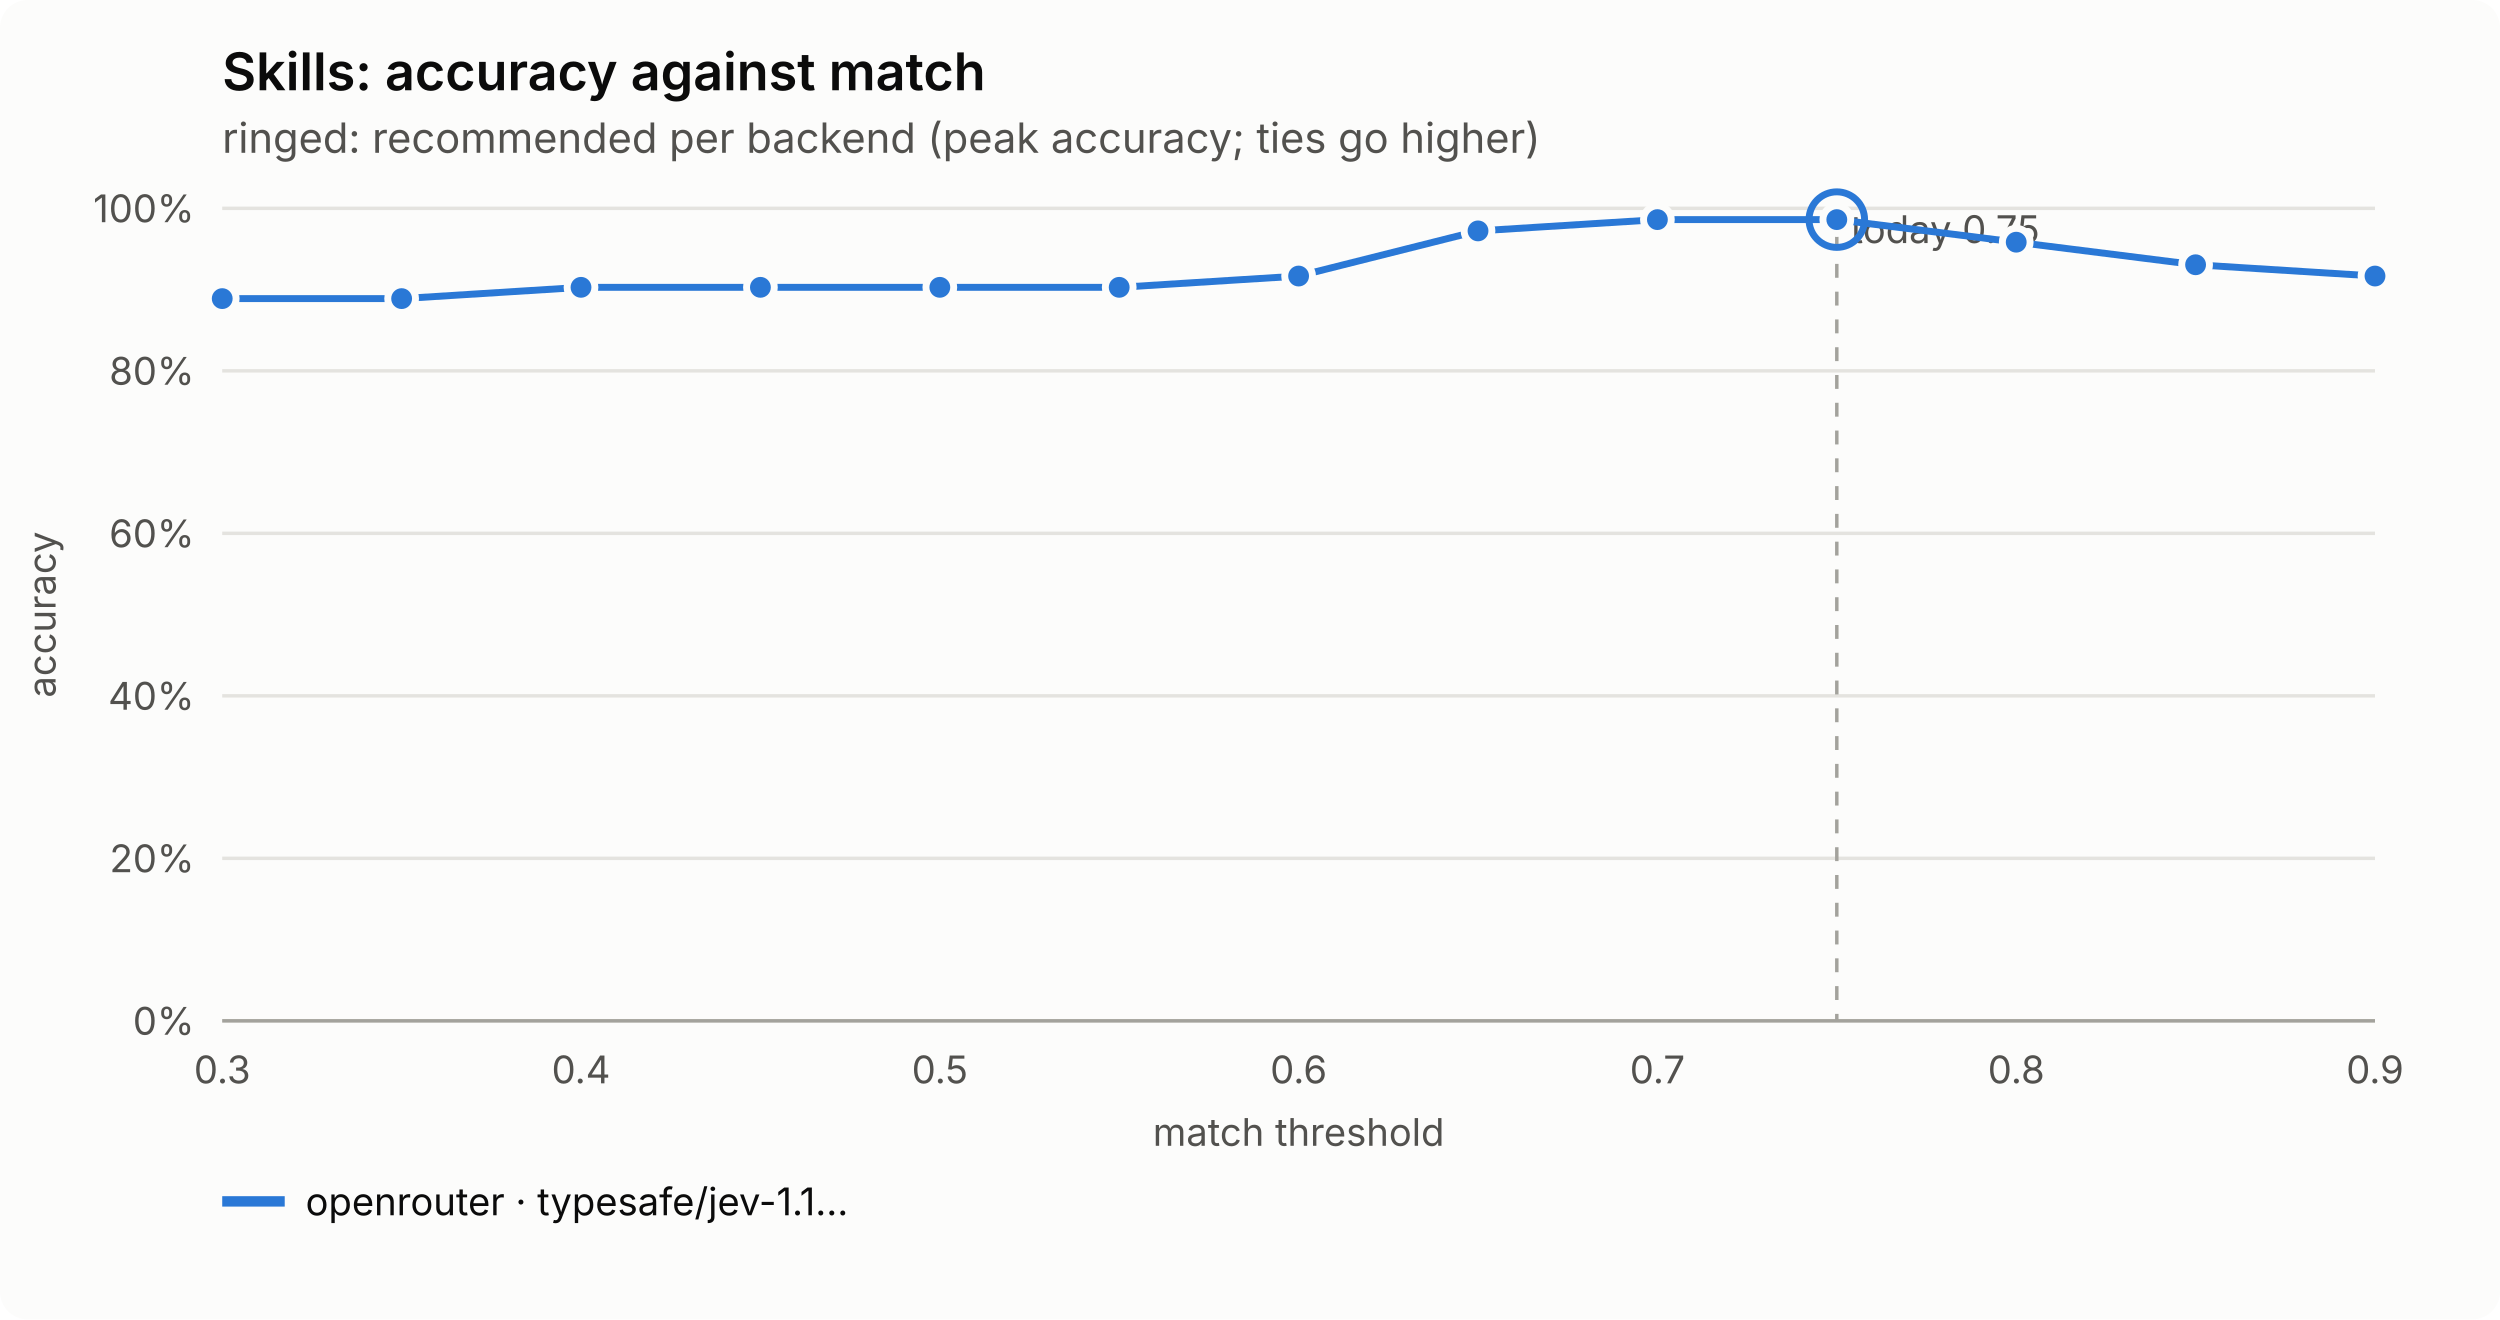
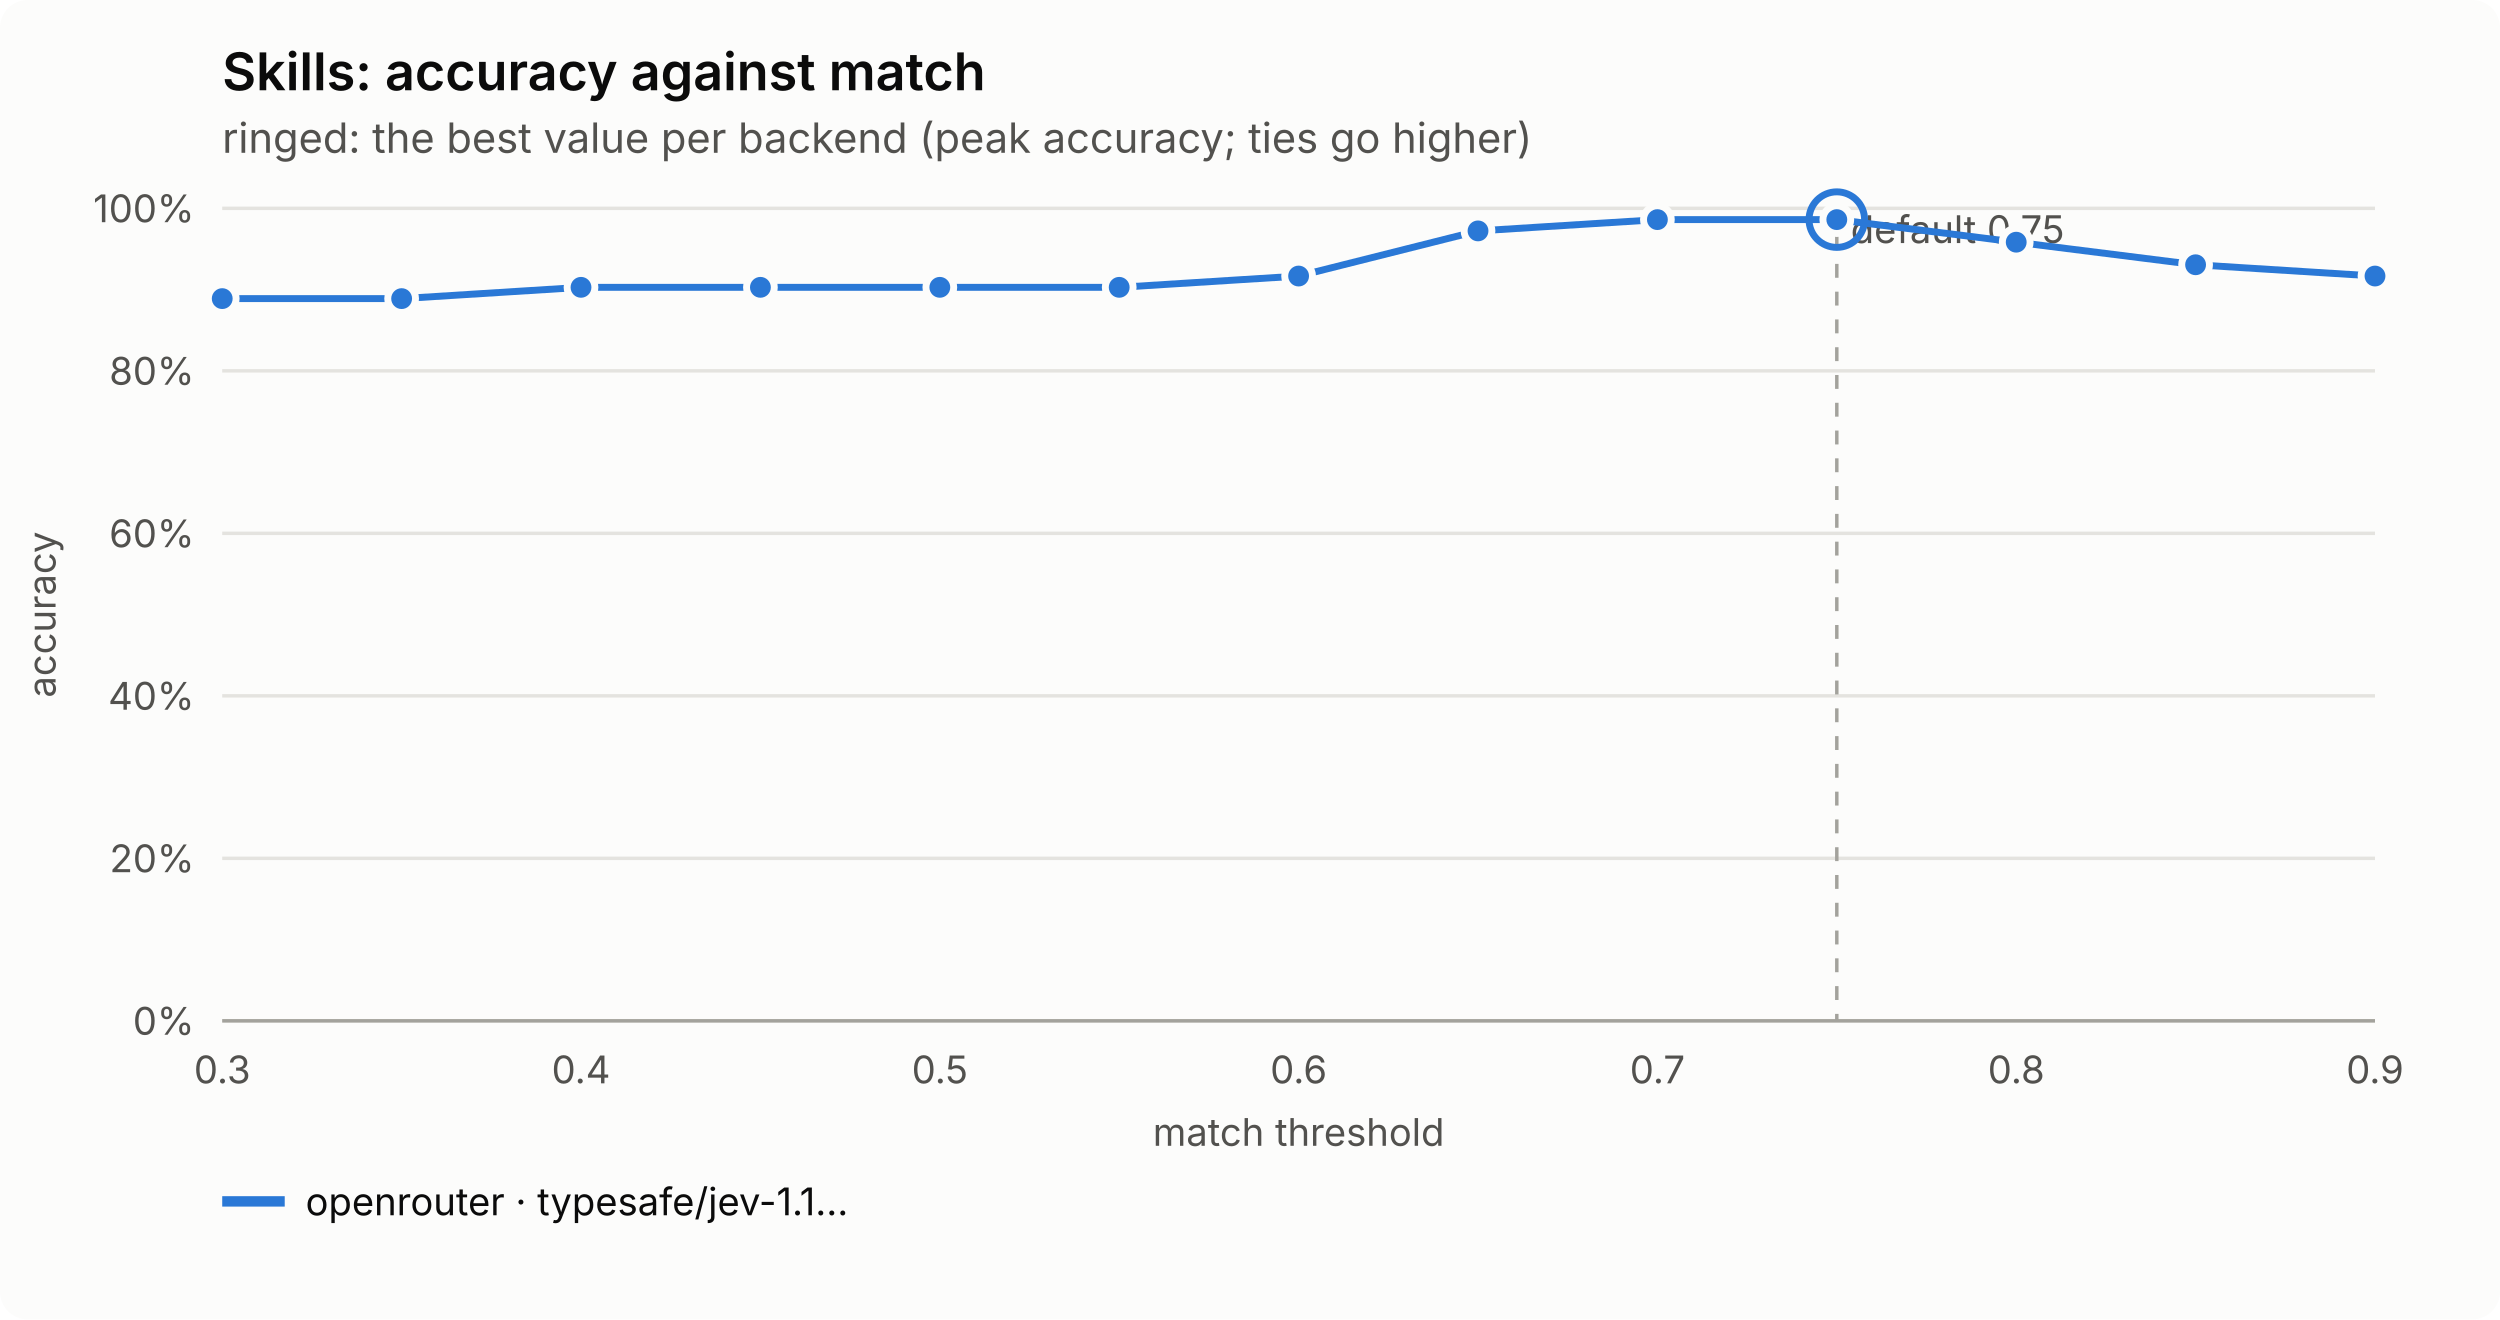
<svg xmlns="http://www.w3.org/2000/svg" viewBox="0 0 720 380" width="720" height="380" role="img" aria-label="Skills: accuracy against match">
  <style>
text{font-family:system-ui,-apple-system,"Segoe UI",sans-serif}
.t{font-size:15px;font-weight:600}.st{font-size:12px}.ax{font-size:11px}.lab{font-size:11px}
.g,.a,.guide{stroke-width:1}.guide{stroke-dasharray:4 4}.fake{font-size:13px;font-weight:700}
.bg{fill:#fcfcfb}.dot{stroke:#fcfcfb}text{fill:#0b0b0b}.st,.ax{fill:#52514e}.g{stroke:#e4e3df}.a,.guide{stroke:#a3a29c}.l1{stroke:#2a78d6}.d1{fill:#2a78d6}.fake{fill:#c43534}
@media (prefers-color-scheme: dark){.bg{fill:#1a1a19}.dot{stroke:#1a1a19}text{fill:#f0efec}.st,.ax{fill:#c3c2b7}.g{stroke:#353532}.a,.guide{stroke:#6b6a64}.l1{stroke:#3987e5}.d1{fill:#3987e5}.fake{fill:#e66767}}
</style>
  <rect width="720" height="380" rx="8" class="bg" />
  <text class="t" x="64" y="26">Skills: accuracy against match</text>
-   <text class="st" x="64" y="44">ringed: recommended per backend (peak accuracy; ties go higher)</text>
+   <text class="st" x="64" y="44">ringed: the best value per backend (peak accuracy; ties go higher)</text>
  <line class="g" x1="64" x2="684" y1="294" y2="294" />
  <text class="ax" x="56" y="298" text-anchor="end">0%</text>
  <line class="g" x1="64" x2="684" y1="247.2" y2="247.2" />
  <text class="ax" x="56" y="251.2" text-anchor="end">20%</text>
  <line class="g" x1="64" x2="684" y1="200.4" y2="200.4" />
  <text class="ax" x="56" y="204.4" text-anchor="end">40%</text>
  <line class="g" x1="64" x2="684" y1="153.6" y2="153.6" />
  <text class="ax" x="56" y="157.6" text-anchor="end">60%</text>
  <line class="g" x1="64" x2="684" y1="106.8" y2="106.8" />
  <text class="ax" x="56" y="110.8" text-anchor="end">80%</text>
  <line class="g" x1="64" x2="684" y1="60" y2="60" />
  <text class="ax" x="56" y="64" text-anchor="end">100%</text>
  <text class="ax" x="64" y="312" text-anchor="middle">0.3</text>
  <text class="ax" x="167.33" y="312" text-anchor="middle">0.4</text>
  <text class="ax" x="270.67" y="312" text-anchor="middle">0.5</text>
  <text class="ax" x="374" y="312" text-anchor="middle">0.6</text>
  <text class="ax" x="477.33" y="312" text-anchor="middle">0.7</text>
  <text class="ax" x="580.67" y="312" text-anchor="middle">0.8</text>
  <text class="ax" x="684" y="312" text-anchor="middle">0.9</text>
  <line class="a" x1="64" x2="684" y1="294" y2="294" />
  <text class="ax" x="374" y="330" text-anchor="middle">match threshold</text>
  <text class="ax" transform="translate(16 177) rotate(-90)" text-anchor="middle">accuracy</text>
  <line class="guide" x1="529" x2="529" y1="60" y2="294" />
-   <text class="ax" x="533" y="70">today 0.75</text>
+   <text class="ax" x="533" y="70">default 0.75</text>
  <polyline class="l1" fill="none" stroke-width="2" stroke-linejoin="round" points="64,86 115.67,86 167.33,82.75 219,82.75 270.67,82.75 322.33,82.75 374,79.5 425.67,66.5 477.33,63.25 529,63.25 580.67,69.75 632.33,76.25 684,79.5" />
  <circle class="d1 dot" cx="64" cy="86" r="4" stroke-width="2" />
  <circle class="d1 dot" cx="115.67" cy="86" r="4" stroke-width="2" />
  <circle class="d1 dot" cx="167.33" cy="82.75" r="4" stroke-width="2" />
  <circle class="d1 dot" cx="219" cy="82.75" r="4" stroke-width="2" />
  <circle class="d1 dot" cx="270.67" cy="82.75" r="4" stroke-width="2" />
  <circle class="d1 dot" cx="322.33" cy="82.75" r="4" stroke-width="2" />
  <circle class="d1 dot" cx="374" cy="79.5" r="4" stroke-width="2" />
  <circle class="d1 dot" cx="425.67" cy="66.5" r="4" stroke-width="2" />
  <circle class="d1 dot" cx="477.33" cy="63.25" r="4" stroke-width="2" />
  <circle class="d1 dot" cx="529" cy="63.25" r="4" stroke-width="2" />
  <circle class="d1 dot" cx="580.67" cy="69.75" r="4" stroke-width="2" />
  <circle class="d1 dot" cx="632.33" cy="76.25" r="4" stroke-width="2" />
  <circle class="d1 dot" cx="684" cy="79.5" r="4" stroke-width="2" />
  <circle class="l1" cx="529" cy="63.25" r="8" fill="none" stroke-width="2" />
  <line x1="64" x2="82" y1="346" y2="346" class="l1" stroke-width="3" />
  <text class="lab" x="88" y="350">openrouter · typesafe/jev-1.1…</text>
</svg>
